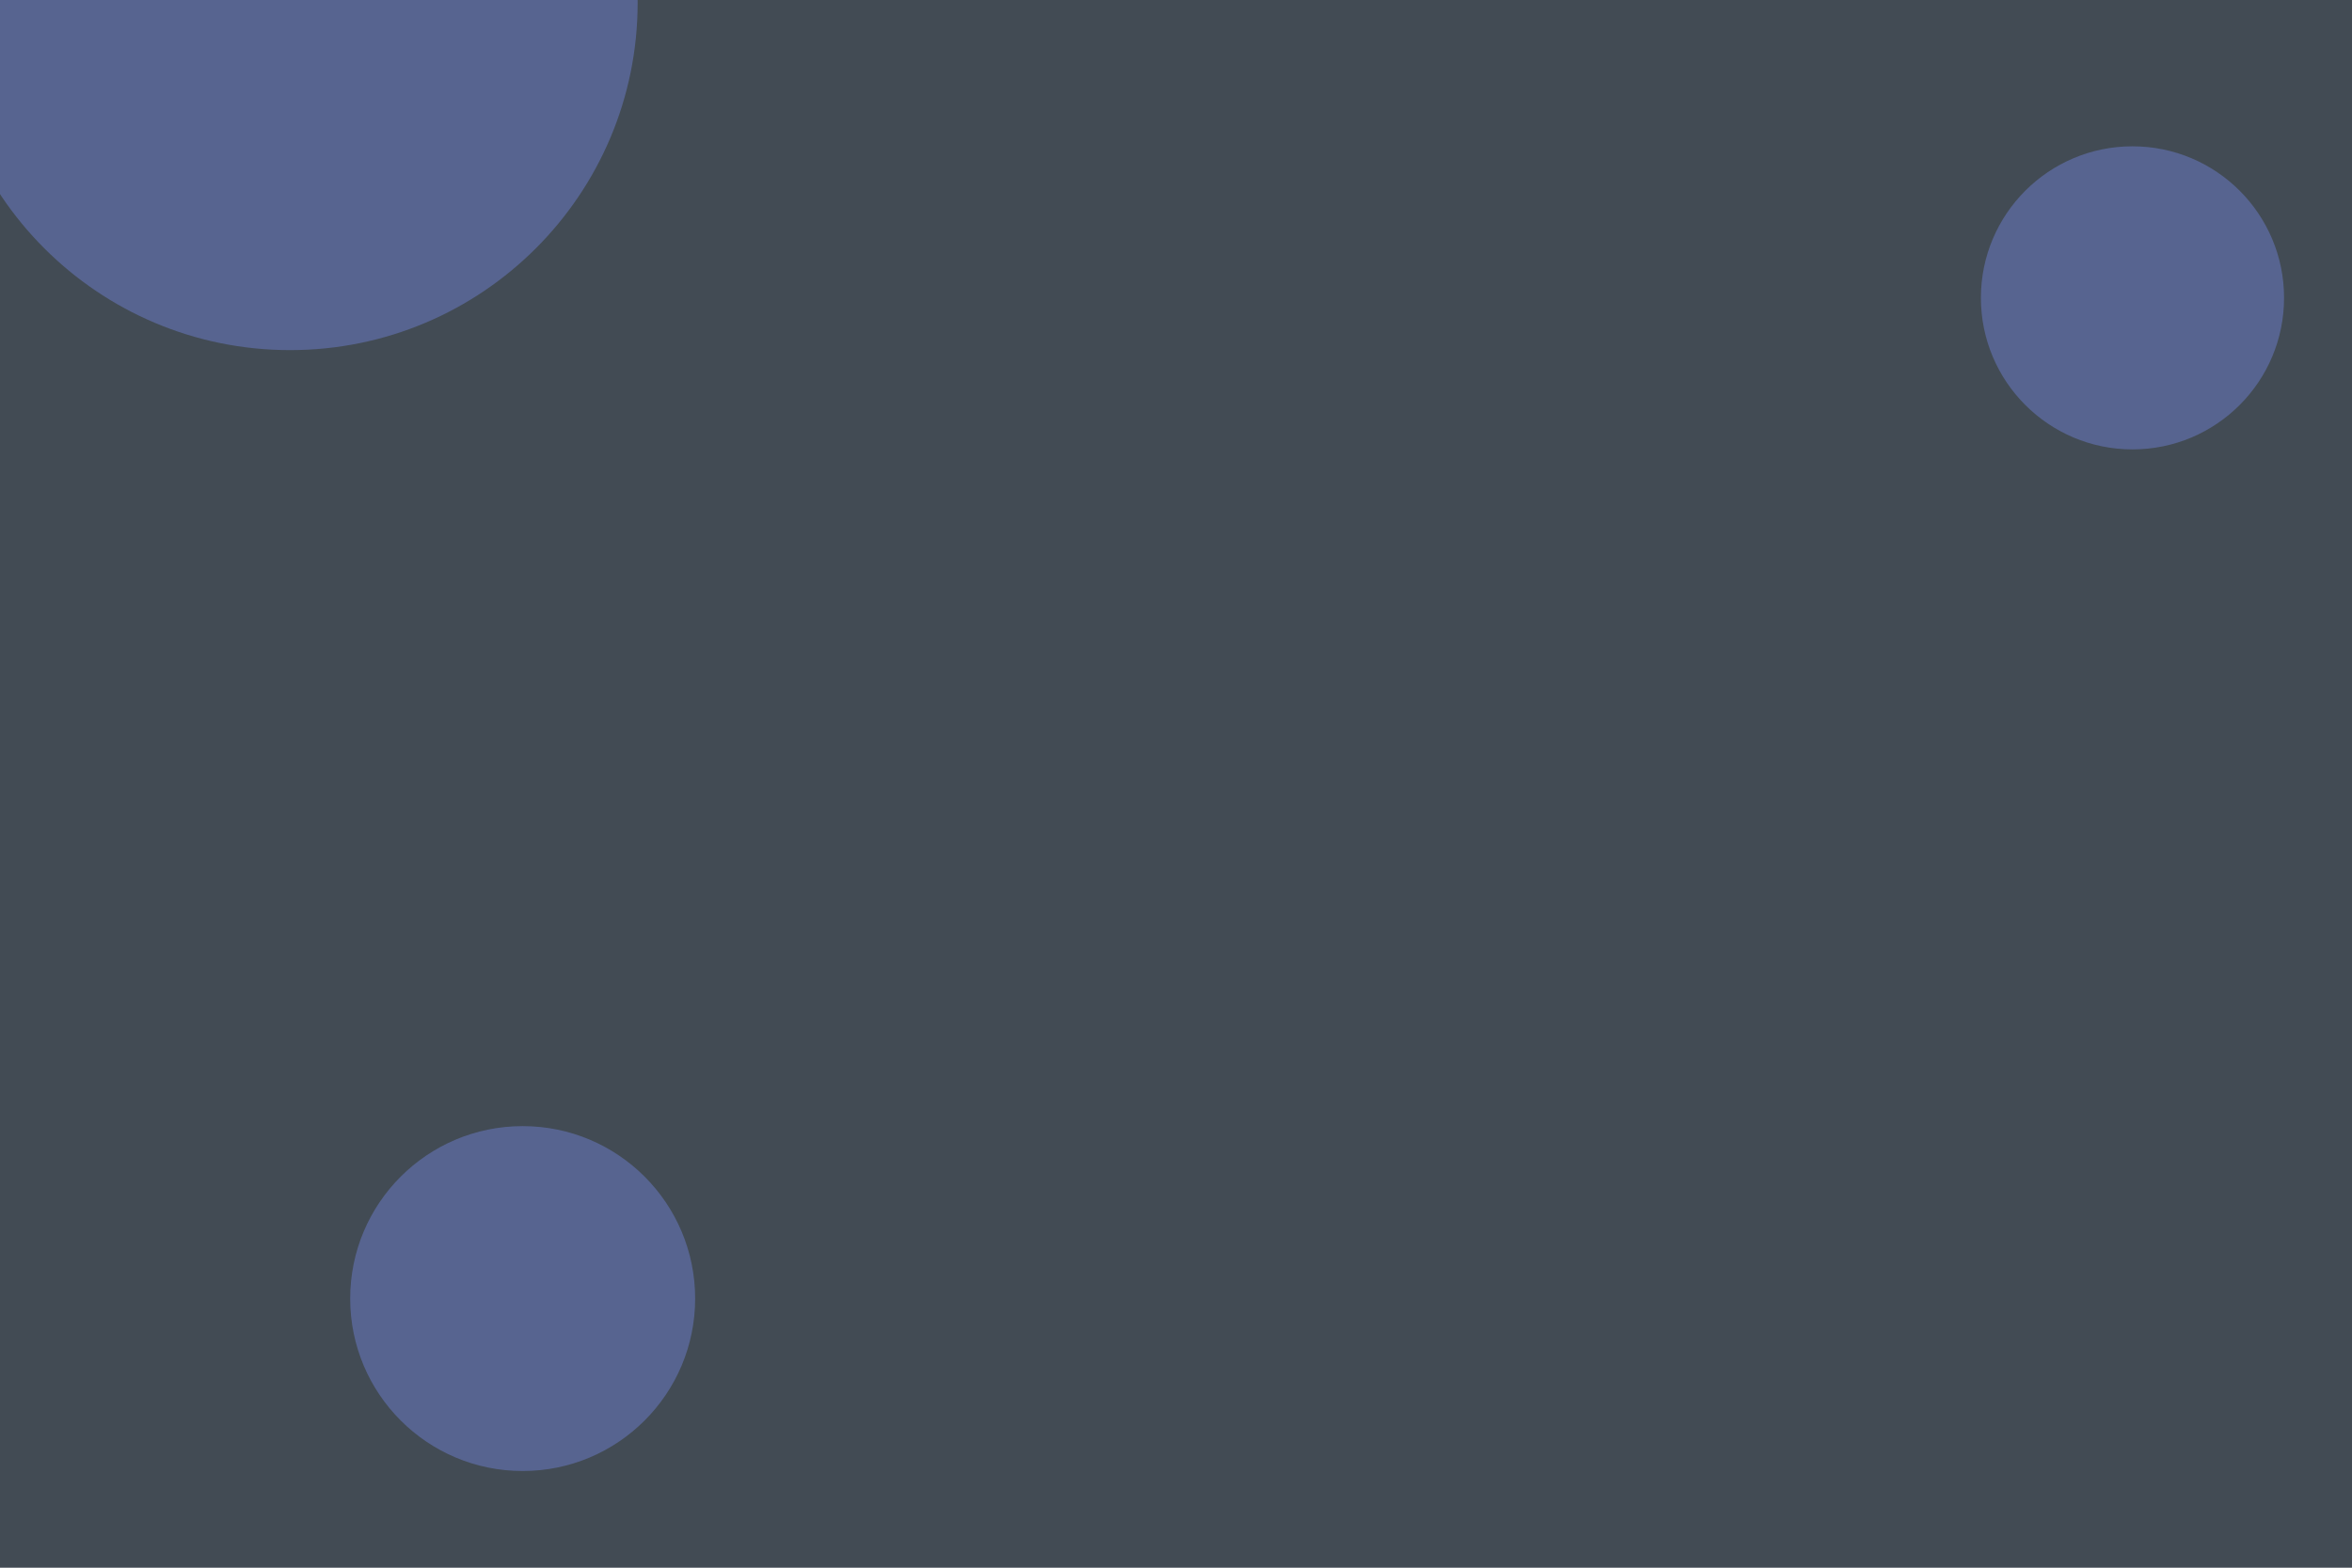
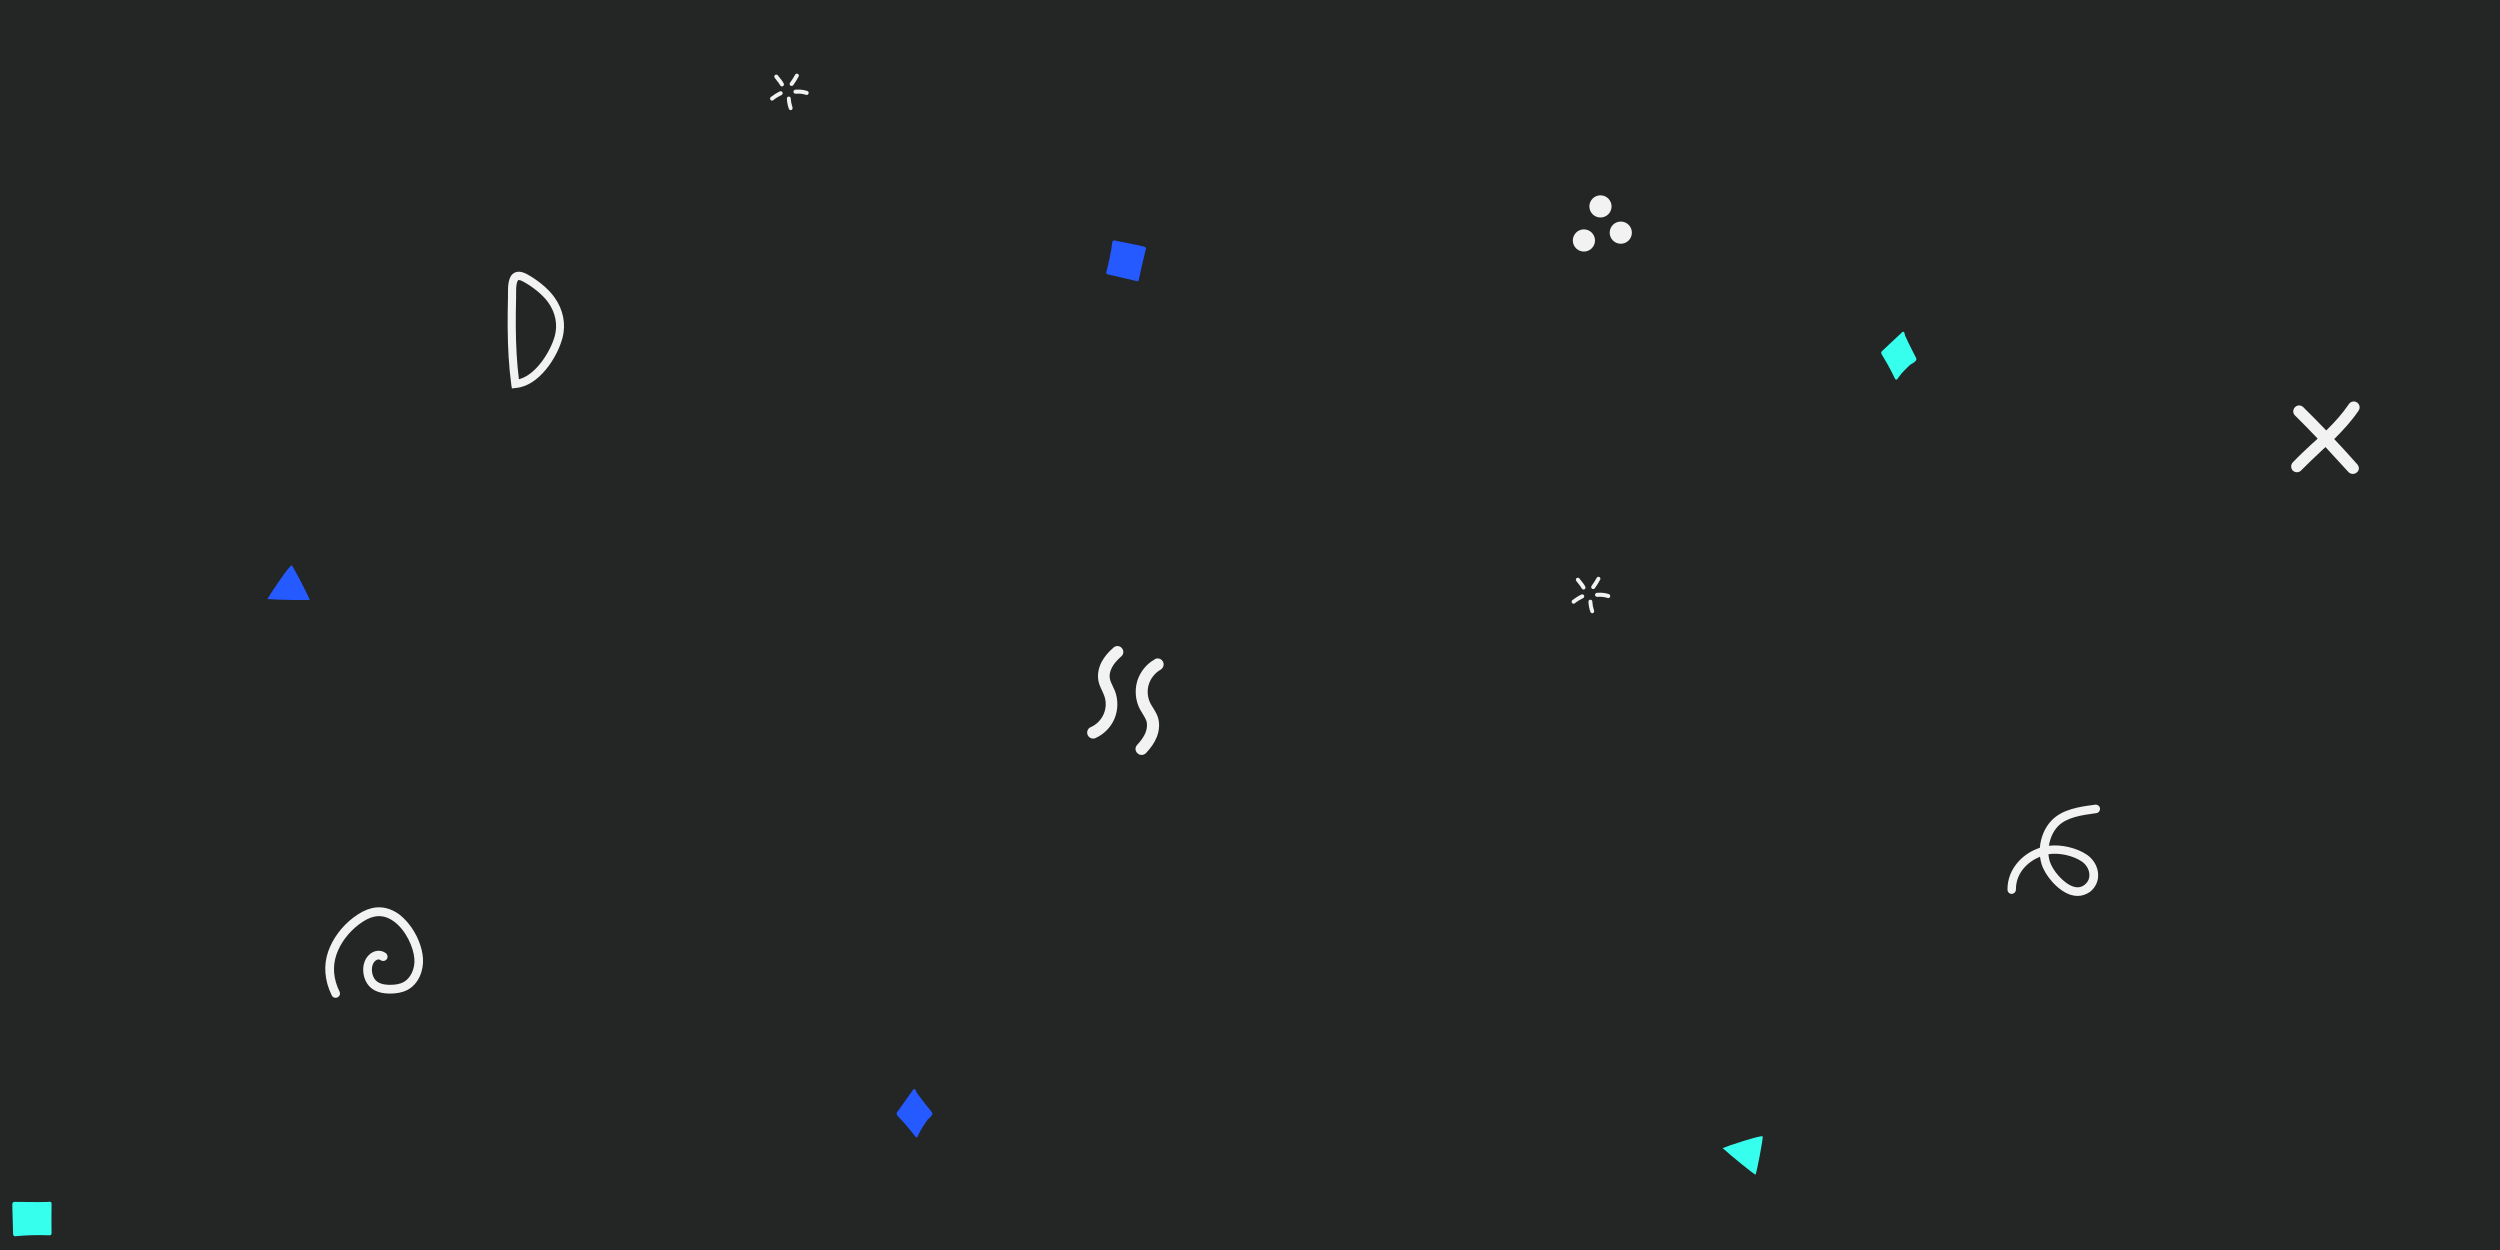
- <svg xmlns="http://www.w3.org/2000/svg" id="visual" viewBox="0 0 900 600" width="900" height="600" version="1.1">
-   <rect x="0" y="0" width="900" height="600" fill="#424B54" />
-   <g fill="#576490">
-     <circle r="133" cx="111" cy="1" />
-     <circle r="58" cx="816" cy="114" />
-     <circle r="66" cx="200" cy="497" />
+ <svg xmlns="http://www.w3.org/2000/svg" width="1453" height="726.5" viewBox="0 0 1600 800">
+   <rect fill="#242525" width="1600" height="800" />
+   <path fill="#37FFEE" d="M1102.5 734.8c2.5-1.2 24.8-8.6 25.6-7.5.5.7-3.9 23.8-4.6 24.5C1123.3 752.1 1107.5 739.5 1102.5 734.8zM1226.3 229.1c0-.1-4.9-9.4-7-14.2-.1-.3-.3-1.1-.4-1.6-.1-.4-.3-.7-.6-.9-.3-.2-.6-.1-.8.1l-13.1 12.3c0 0 0 0 0 0-.2.2-.3.5-.4.8 0 .3 0 .7.2 1 .1.1 1.4 2.5 2.1 3.6 2.4 3.7 6.5 12.1 6.5 12.2.2.3.4.5.7.6.3 0 .5-.1.7-.3 0 0 1.8-2.5 2.7-3.6 1.5-1.6 3-3.2 4.6-4.7 1.2-1.2 1.6-1.4 2.1-1.6.5-.3 1.1-.5 2.5-1.9C1226.5 230.4 1226.6 229.6 1226.3 229.1zM33 770.3C33 770.3 33 770.3 33 770.3c0-.7-.5-1.2-1.2-1.2-.1 0-.3 0-.4.1-1.6.2-14.3.1-22.2 0-.3 0-.6.1-.9.4-.2.2-.4.5-.4.9 0 .2 0 4.9.1 5.9l.4 13.6c0 .3.2.6.4.9.2.2.5.3.8.3 0 0 .1 0 .1 0 7.3-.7 14.7-.9 22-.6.3 0 .7-.1.9-.3.2-.2.4-.6.4-.9C32.9 783.3 32.9 776.2 33 770.3z" />
+   <path fill="#245AFF" d="M171.1 383.4c1.3-2.5 14.3-22 15.6-21.6.8.3 11.5 21.2 11.5 22.1C198.1 384.2 177.9 384 171.1 383.4zM596.4 711.8c-.1-.1-6.7-8.2-9.7-12.5-.2-.3-.5-1-.7-1.5-.2-.4-.4-.7-.7-.8-.3-.1-.6 0-.8.3L574 712c0 0 0 0 0 0-.2.2-.2.5-.2.9 0 .3.2.7.4.9.1.1 1.8 2.2 2.8 3.1 3.1 3.1 8.8 10.5 8.9 10.6.2.3.5.4.8.4.3 0 .5-.2.6-.5 0 0 1.2-2.8 2-4.1 1.1-1.9 2.3-3.7 3.5-5.5.9-1.4 1.3-1.7 1.7-2 .5-.4 1-.7 2.1-2.4C596.9 713.1 596.8 712.3 596.4 711.8zM727.5 179.9C727.5 179.9 727.5 179.9 727.5 179.9c.6.2 1.3-.2 1.4-.8 0-.1 0-.2 0-.4.2-1.4 2.8-12.6 4.5-19.5.1-.3 0-.6-.2-.8-.2-.3-.5-.4-.8-.5-.2 0-4.7-1.1-5.7-1.3l-13.4-2.7c-.3-.1-.7 0-.9.2-.2.2-.4.4-.5.6 0 0 0 .1 0 .1-.8 6.5-2.2 13.1-3.9 19.4-.1.3 0 .6.2.9.2.3.5.4.8.5C714.8 176.9 721.7 178.5 727.5 179.9zM728.5 178.1c-.1-.1-.2-.2-.4-.2C728.3 177.9 728.4 178 728.5 178.1z" />
+   <g fill-opacity="0.94" fill="#FFF">
+     <path d="M699.6 472.7c-1.5 0-2.8-.8-3.5-2.3-.8-1.9 0-4.2 1.9-5 3.7-1.6 6.8-4.7 8.4-8.5 1.6-3.8 1.7-8.1.2-11.9-.3-.9-.8-1.8-1.2-2.8-.8-1.7-1.8-3.7-2.3-5.9-.9-4.1-.2-8.6 2-12.8 1.7-3.1 4.1-6.1 7.6-9.1 1.6-1.4 4-1.2 5.3.4 1.4 1.6 1.2 4-.4 5.3-2.8 2.5-4.7 4.7-5.9 7-1.4 2.6-1.9 5.3-1.3 7.6.3 1.4 1 2.8 1.7 4.3.5 1.1 1 2.2 1.5 3.3 2.1 5.6 2 12-.3 17.6-2.3 5.5-6.8 10.1-12.3 12.5C700.6 472.6 700.1 472.7 699.6 472.7zM740.4 421.4c1.5-.2 3 .5 3.8 1.9 1.1 1.8.4 4.2-1.4 5.3-3.7 2.1-6.4 5.6-7.6 9.5-1.2 4-.8 8.4 1.1 12.1.4.9 1 1.7 1.6 2.7 1 1.7 2.2 3.5 3 5.7 1.4 4 1.2 8.7-.6 13.2-1.4 3.4-3.5 6.6-6.8 10.1-1.5 1.6-3.9 1.7-5.5.2-1.6-1.4-1.7-3.9-.2-5.4 2.6-2.8 4.3-5.3 5.3-7.7 1.1-2.8 1.3-5.6.5-7.9-.5-1.3-1.3-2.7-2.2-4.1-.6-1-1.3-2.1-1.9-3.2-2.8-5.4-3.4-11.9-1.7-17.8 1.8-5.9 5.8-11 11.2-14C739.4 421.6 739.9 421.4 740.4 421.4zM261.3 590.9c5.7 6.8 9 15.7 9.4 22.4.5 7.3-2.4 16.4-10.2 20.4-3 1.5-6.7 2.2-11.2 2.2-7.9-.1-12.9-2.9-15.4-8.4-2.1-4.7-2.3-11.4 1.8-15.9 3.2-3.5 7.8-4.1 11.2-1.6 1.2.9 1.5 2.7.6 3.9-.9 1.2-2.7 1.5-3.9.6-1.8-1.3-3.6.6-3.8.8-2.4 2.6-2.1 7-.8 9.9 1.5 3.4 4.7 5 10.4 5.1 3.6 0 6.4-.5 8.6-1.6 4.7-2.4 7.7-8.6 7.2-15-.5-7.3-5.3-18.2-13-23.9-4.2-3.1-8.5-4.1-12.9-3.1-3.1.7-6.2 2.4-9.7 5-6.6 5.1-11.7 11.8-14.2 19-2.7 7.7-2.1 15.8 1.9 23.9.7 1.4.1 3.1-1.3 3.7-1.4.7-3.1.1-3.7-1.3-4.6-9.4-5.4-19.2-2.2-28.2 2.9-8.2 8.6-15.9 16.1-21.6 4.1-3.1 8-5.1 11.8-6 6-1.4 12 0 17.5 4C257.6 586.9 259.6 588.8 261.3 590.9z" />
+     <circle cx="1013.7" cy="153.9" r="7.1" />
+     <circle cx="1024.3" cy="132.1" r="7.1" />
+     <circle cx="1037.3" cy="148.9" r="7.1" />
+     <path d="M1508.7 297.2c-4.8-5.4-9.7-10.8-14.8-16.2 5.6-5.6 11.1-11.5 15.6-18.2 1.2-1.7.7-4.1-1-5.2-1.7-1.2-4.1-.7-5.2 1-4.2 6.2-9.1 11.6-14.5 16.9-4.8-5-9.7-10-14.7-14.9-1.5-1.5-3.9-1.5-5.3 0-1.5 1.5-1.5 3.9 0 5.3 4.9 4.8 9.7 9.8 14.5 14.8-1.1 1.1-2.3 2.2-3.5 3.2-4.1 3.8-8.4 7.8-12.4 12-1.4 1.5-1.4 3.8 0 5.3 0 0 0 0 0 0 1.5 1.4 3.9 1.4 5.3-.1 3.9-4 8.1-7.9 12.1-11.7 1.2-1.1 2.3-2.2 3.5-3.3 4.9 5.3 9.8 10.6 14.6 15.9.1.1.1.1.2.2 1.4 1.4 3.7 1.5 5.2.2C1510 301.2 1510.1 298.8 1508.7 297.2zM327.6 248.6l-.4-2.6c-1.5-11.1-2.2-23.2-2.3-37 0-5.5 0-11.5.2-18.5 0-.7 0-1.5 0-2.3 0-5 0-11.2 3.9-13.5 2.2-1.3 5.1-1 8.5.9 5.7 3.1 13.2 8.7 17.5 14.9 5.5 7.8 7.3 16.9 5 25.7-3.2 12.3-15 31-30 32.1L327.6 248.6zM332.1 179.2c-.2 0-.3 0-.4.1-.1.1-.7.5-1.1 2.7-.3 1.9-.3 4.2-.3 6.3 0 .8 0 1.7 0 2.4-.2 6.9-.2 12.8-.2 18.3.1 12.5.7 23.5 2 33.7 11-2.7 20.4-18.1 23-27.8 1.9-7.2.4-14.8-4.2-21.3l0 0C347 188.1 340 183 335 180.3 333.6 179.5 332.6 179.2 332.1 179.2zM516.3 60.8c-.1 0-.2 0-.4-.1-2.4-.7-4-.9-6.7-.7-.7 0-1.3-.5-1.4-1.2 0-.7.5-1.3 1.2-1.4 3.1-.2 4.9 0 7.6.8.7.2 1.1.9.9 1.6C517.3 60.4 516.8 60.8 516.3 60.8zM506.1 70.5c-.5 0-1-.3-1.2-.8-.8-2.1-1.2-4.3-1.3-6.6 0-.7.5-1.3 1.2-1.3.7 0 1.3.5 1.3 1.2.1 2 .5 3.9 1.1 5.8.2.7-.1 1.4-.8 1.6C506.4 70.5 506.2 70.5 506.1 70.5zM494.1 64.4c-.4 0-.8-.2-1-.5-.4-.6-.3-1.4.2-1.8 1.8-1.4 3.7-2.6 5.8-3.6.6-.3 1.4 0 1.7.6.3.6 0 1.4-.6 1.7-1.9.9-3.7 2-5.3 3.3C494.7 64.3 494.4 64.4 494.1 64.4zM500.5 55.3c-.5 0-.9-.3-1.2-.7-.5-1-1.2-1.9-2.4-3.4-.3-.4-.7-.9-1.1-1.4-.4-.6-.3-1.4.2-1.8.6-.4 1.4-.3 1.8.2.4.5.8 1 1.1 1.4 1.3 1.6 2.1 2.6 2.7 3.9.3.6 0 1.4-.6 1.7C500.9 55.3 500.7 55.3 500.5 55.3zM506.7 55c-.3 0-.5-.1-.8-.2-.6-.4-.7-1.2-.3-1.8 1.2-1.7 2.3-3.4 3.3-5.2.3-.6 1.1-.9 1.7-.5.6.3.9 1.1.5 1.7-1 1.9-2.2 3.8-3.5 5.6C507.4 54.8 507.1 55 506.7 55zM1029.3 382.8c-.1 0-.2 0-.4-.1-2.4-.7-4-.9-6.7-.7-.7 0-1.3-.5-1.4-1.2 0-.7.5-1.3 1.2-1.4 3.1-.2 4.9 0 7.6.8.7.2 1.1.9.9 1.6C1030.3 382.4 1029.8 382.8 1029.3 382.8zM1019.1 392.5c-.5 0-1-.3-1.2-.8-.8-2.1-1.2-4.3-1.3-6.6 0-.7.5-1.3 1.2-1.3.7 0 1.3.5 1.3 1.2.1 2 .5 3.9 1.1 5.8.2.7-.1 1.4-.8 1.6C1019.4 392.5 1019.2 392.5 1019.1 392.5zM1007.1 386.4c-.4 0-.8-.2-1-.5-.4-.6-.3-1.4.2-1.8 1.8-1.4 3.7-2.6 5.8-3.6.6-.3 1.4 0 1.7.6.3.6 0 1.4-.6 1.7-1.9.9-3.7 2-5.3 3.3C1007.7 386.3 1007.4 386.4 1007.1 386.4zM1013.5 377.3c-.5 0-.9-.3-1.2-.7-.5-1-1.2-1.9-2.4-3.4-.3-.4-.7-.9-1.1-1.4-.4-.6-.3-1.4.2-1.8.6-.4 1.4-.3 1.8.2.4.5.8 1 1.1 1.4 1.3 1.6 2.1 2.6 2.7 3.9.3.6 0 1.4-.6 1.7C1013.9 377.3 1013.7 377.3 1013.5 377.3zM1019.7 377c-.3 0-.5-.1-.8-.2-.6-.4-.7-1.2-.3-1.8 1.2-1.7 2.3-3.4 3.3-5.2.3-.6 1.1-.9 1.7-.5.6.3.9 1.1.5 1.7-1 1.9-2.2 3.8-3.5 5.6C1020.4 376.8 1020.1 377 1019.7 377zM1329.7 573.4c-1.4 0-2.9-.2-4.5-.7-8.4-2.7-16.6-12.7-18.7-20-.4-1.4-.7-2.9-.9-4.4-8.1 3.3-15.5 10.6-15.4 21 0 1.5-1.2 2.7-2.7 2.8 0 0 0 0 0 0-1.5 0-2.7-1.2-2.7-2.7-.1-6.7 2.4-12.9 7-18 3.6-4 8.4-7.1 13.7-8.8.5-6.5 3.1-12.9 7.4-17.4 7-7.4 18.2-8.9 27.3-10.1l.7-.1c1.5-.2 2.9.9 3.1 2.3.2 1.5-.9 2.9-2.3 3.1l-.7.1c-8.6 1.2-18.4 2.5-24 8.4-3 3.2-5 7.7-5.7 12.4 7.9-1 17.7 1.3 24.3 5.7 4.3 2.9 7.1 7.8 7.2 12.7.2 4.3-1.7 8.3-5.2 11.1C1335.2 572.4 1332.6 573.4 1329.7 573.4zM1311 546.7c.1 1.5.4 3 .8 4.4 1.7 5.8 8.7 14.2 15.1 16.3 2.8.9 5.1.5 7.2-1.1 2.7-2.1 3.2-4.8 3.1-6.6-.1-3.2-2-6.4-4.8-8.3C1326.7 547.5 1317.7 545.6 1311 546.7z" />
  </g>
</svg>
